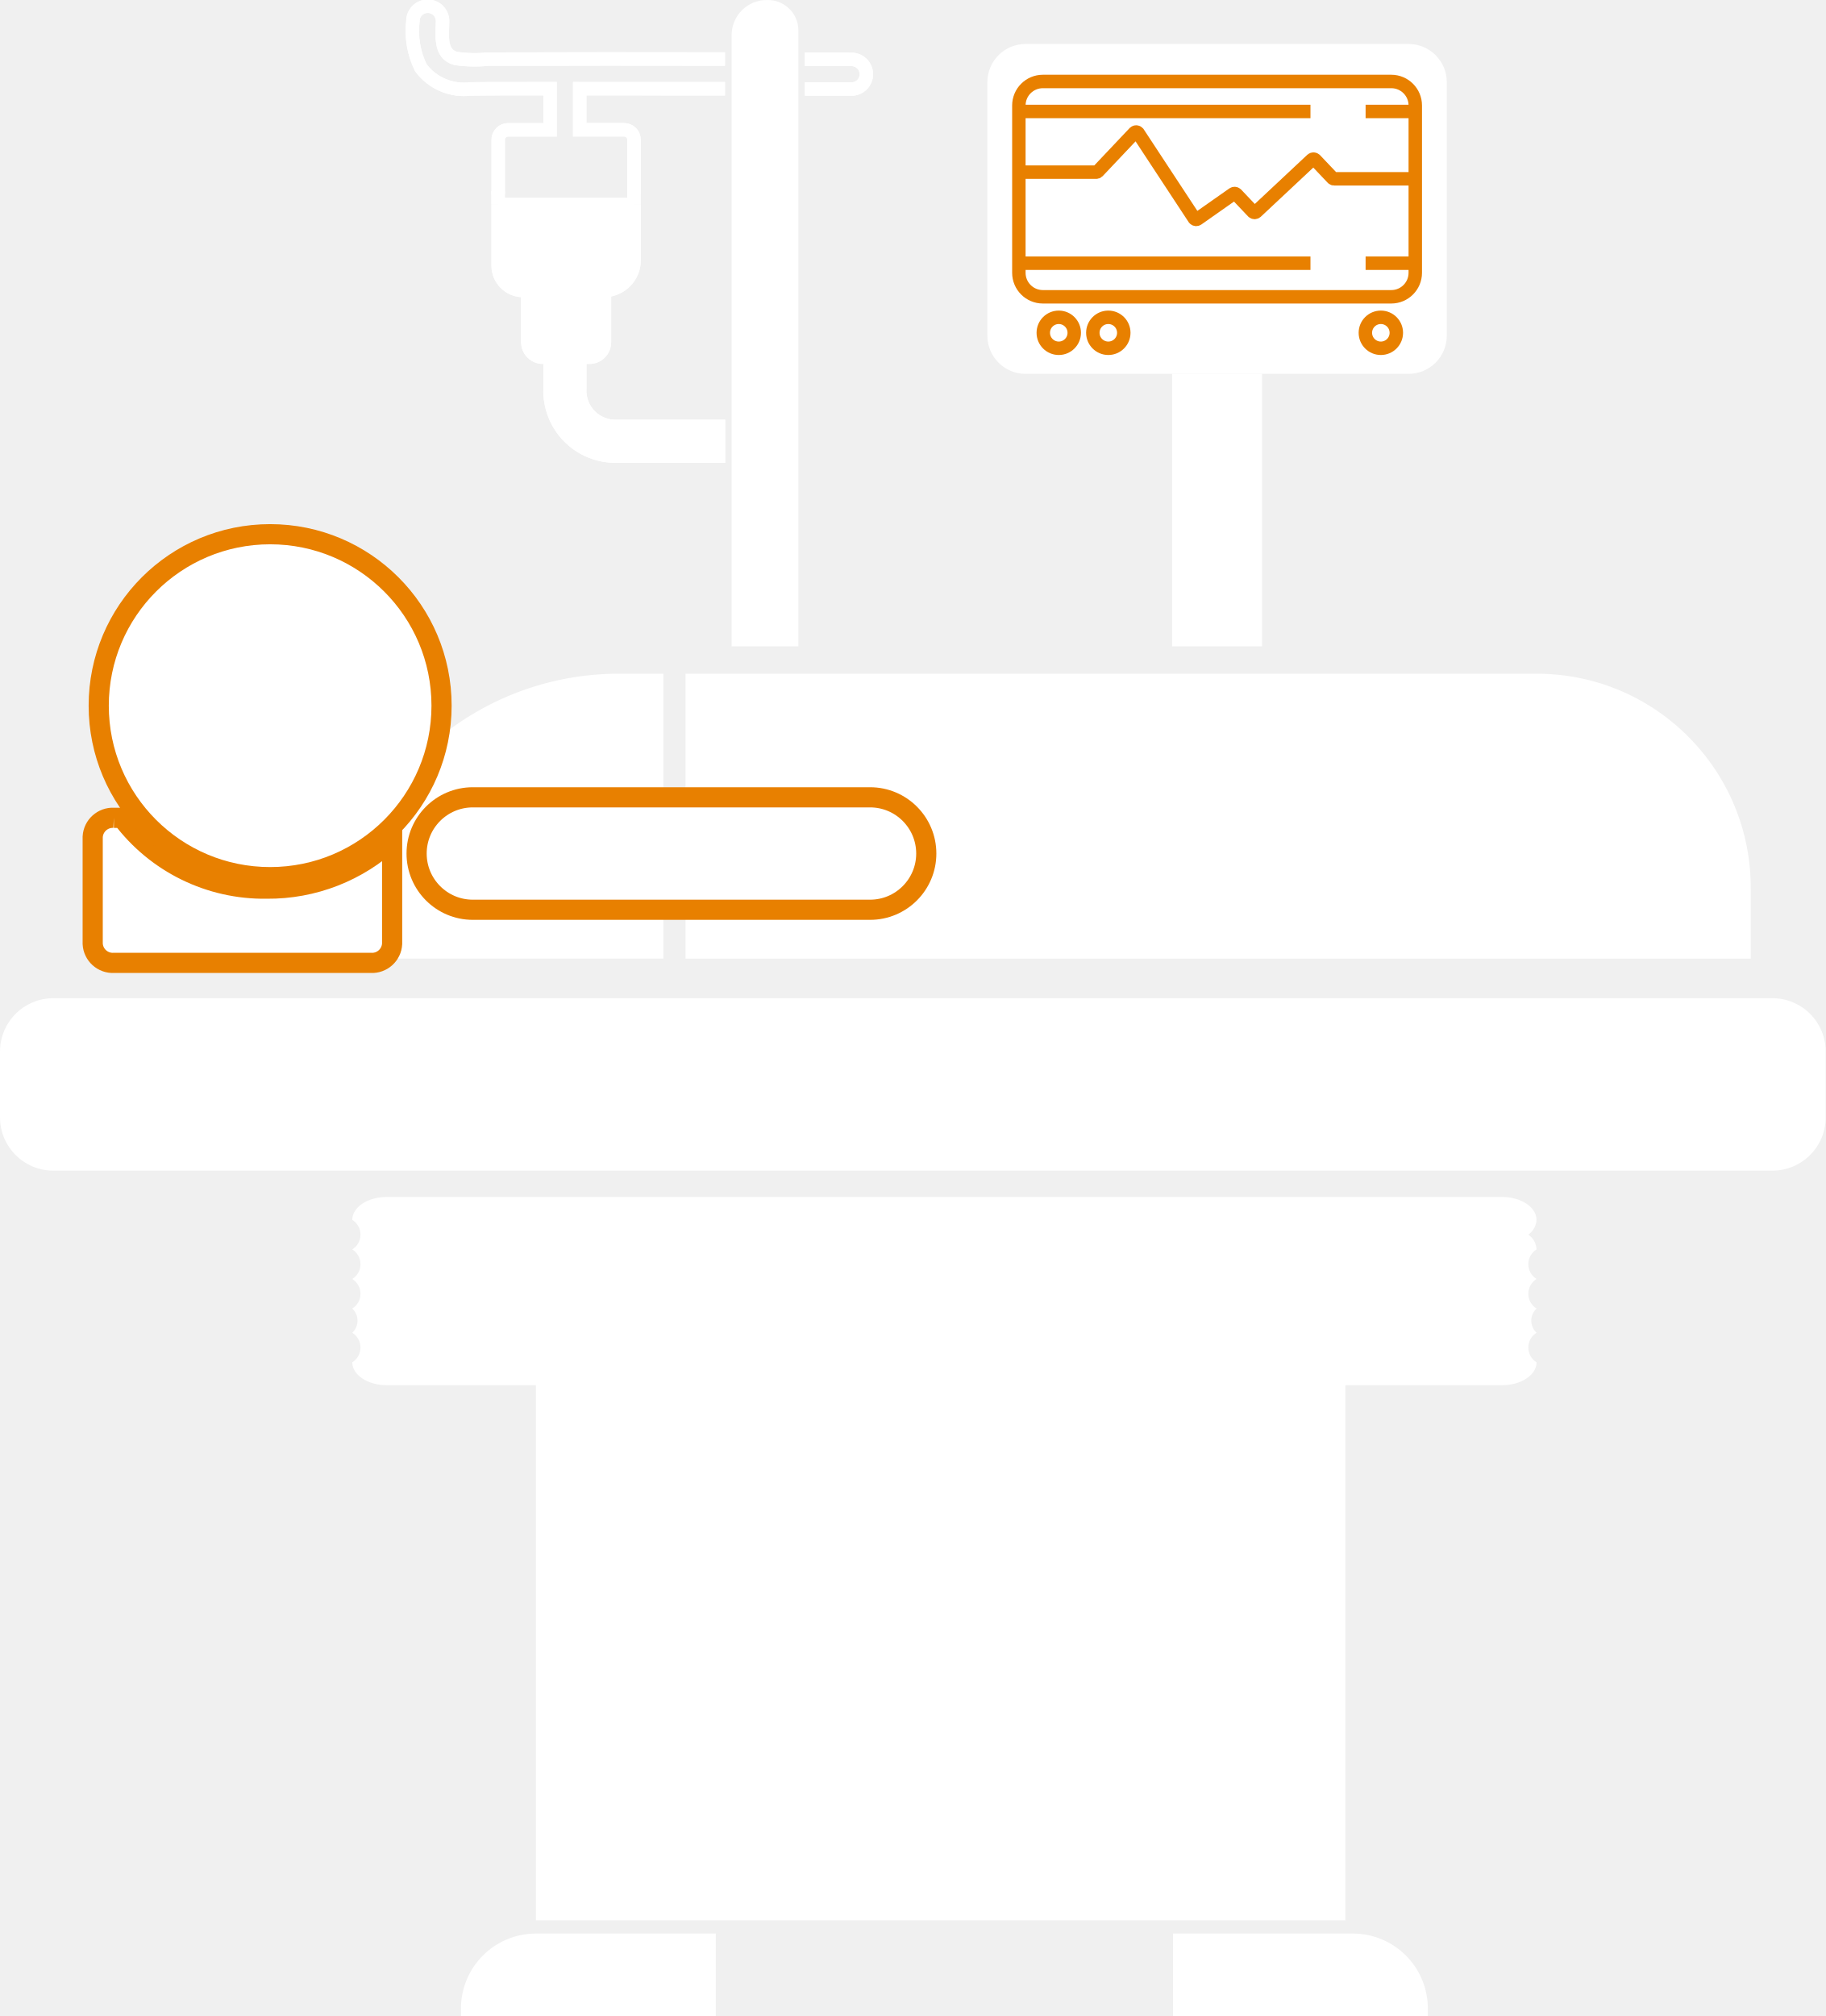
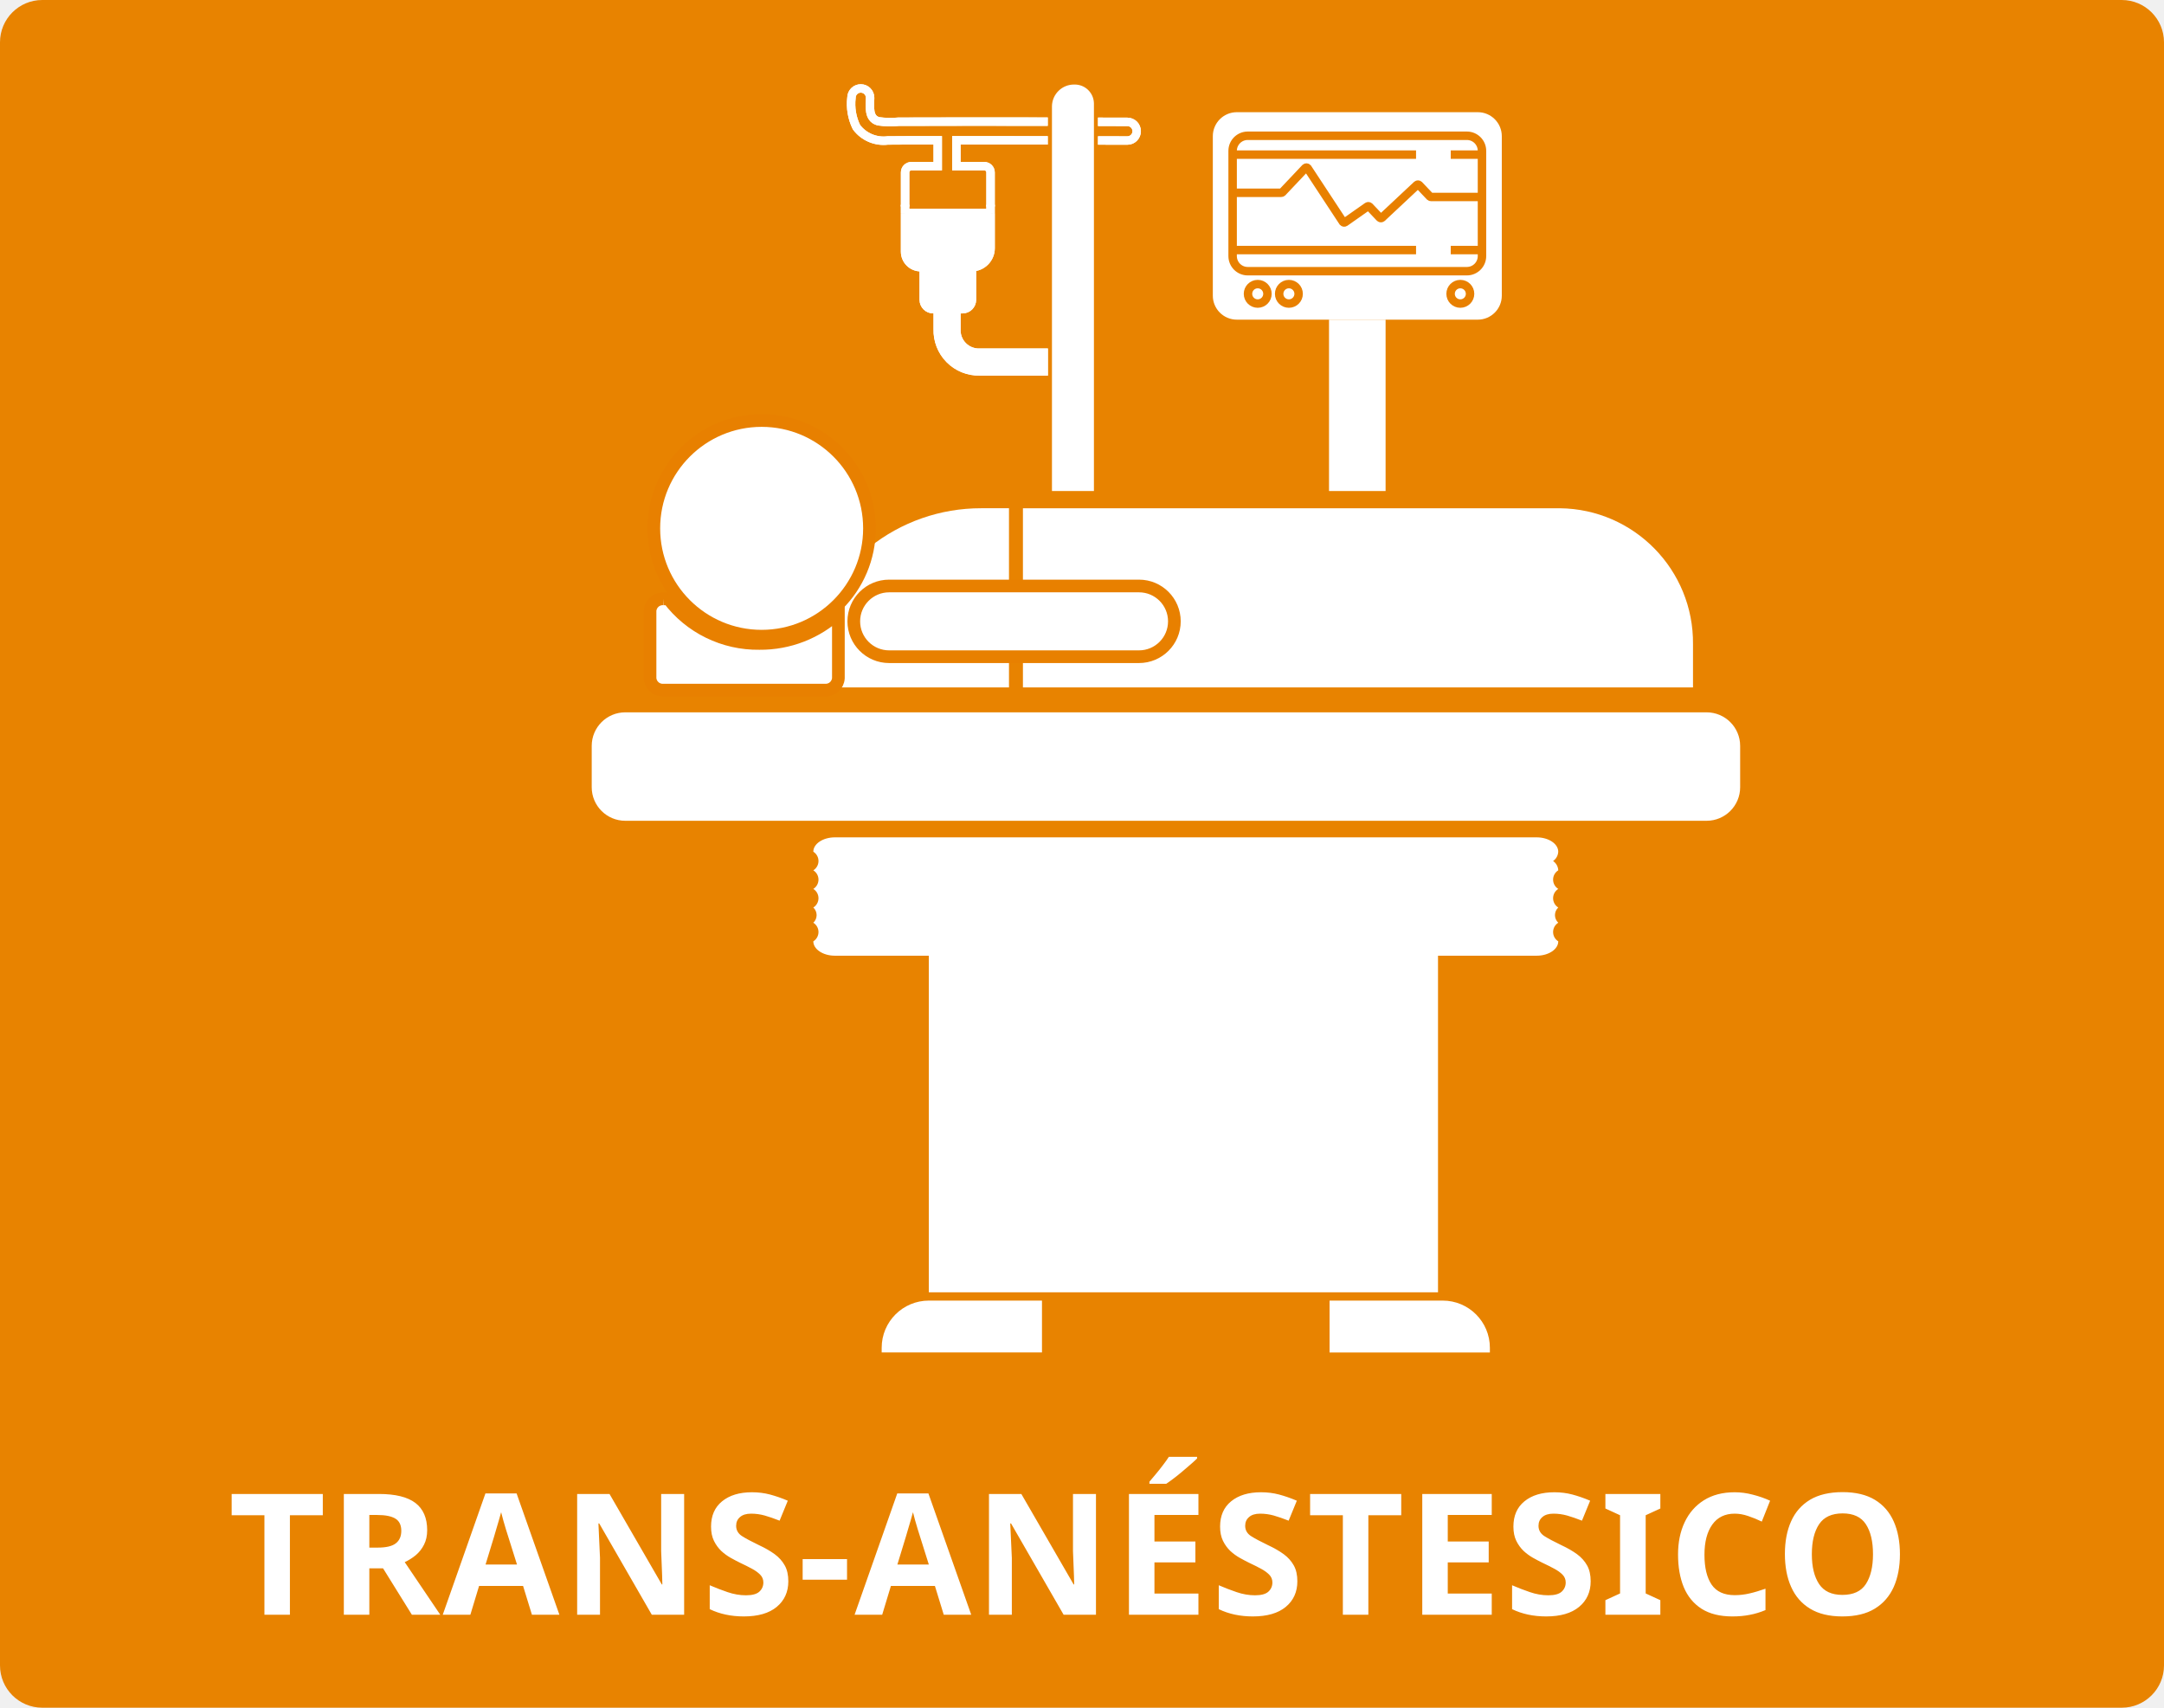
- <svg xmlns="http://www.w3.org/2000/svg" width="135.859" height="149.98" viewBox="0 0 135.859 149.98">
-   <g id="Grupo_104" data-name="Grupo 104" transform="translate(-1521.014 -851.998)">
-     <rect id="Rectángulo_306" data-name="Rectángulo 306" width="6.693" height="20.271" transform="translate(1608.236 879.811)" fill="#fff" />
-     <path id="Trazado_58" data-name="Trazado 58" d="M1576.5,856.219v-1.668a2.605,2.605,0,0,1,2.655-2.551h0a2.266,2.266,0,0,1,2.31,2.219v45.863H1576.5V856.219" transform="translate(-1.04 0)" fill="#fff" />
-     <path id="Trazado_59" data-name="Trazado 59" d="M1575.994,856.474" transform="translate(-1.03 -0.084)" fill="none" stroke="red" stroke-miterlimit="10" stroke-width="1" />
-     <path id="Trazado_60" data-name="Trazado 60" d="M1582.048,858.7l3.475.007a1.1,1.1,0,0,0,0-2.207l-3.475-.008" transform="translate(-1.143 -0.084)" fill="none" stroke="#fff" stroke-miterlimit="10" stroke-width="1" />
-     <rect id="Rectángulo_307" data-name="Rectángulo 307" width="135.859" height="12.828" rx="3.969" transform="translate(1521.014 926.26)" fill="#fff" />
-     <g id="Grupo_101" data-name="Grupo 101" transform="translate(1555.316 953.589)">
-       <rect id="Rectángulo_308" data-name="Rectángulo 308" width="60.237" height="41.274" transform="translate(5.577)" fill="#fff" />
-       <path id="Rectángulo_309" data-name="Rectángulo 309" d="M5.581,0H18.964a0,0,0,0,1,0,0V6.135a0,0,0,0,1,0,0H0a0,0,0,0,1,0,0V5.581A5.581,5.581,0,0,1,5.581,0Z" transform="translate(0 42.255)" fill="#fff" />
-       <path id="Rectángulo_310" data-name="Rectángulo 310" d="M0,0H13.383a5.581,5.581,0,0,1,5.581,5.581v.555a0,0,0,0,1,0,0H0a0,0,0,0,1,0,0V0A0,0,0,0,1,0,0Z" transform="translate(52.986 42.255)" fill="#fff" />
+ <svg xmlns="http://www.w3.org/2000/svg" width="256" height="202" viewBox="0 0 256 202">
+   <g id="Grupo_152" data-name="Grupo 152" transform="translate(-1404 -543)">
+     <g id="Trans_anestesico" data-name="Trans anestesico" transform="translate(1404 543)">
+       <rect id="Trans_anestesico-2" data-name="Trans anestesico" width="256" height="202" rx="5" fill="#e88300" />
    </g>
-     <path id="Trazado_61" data-name="Trazado 61" d="M1635.244,945.548a1.416,1.416,0,0,0,.609-1.1c0-.938-1.144-1.7-2.556-1.7h-83.012c-1.412,0-2.556.76-2.556,1.7a1.295,1.295,0,0,1,0,2.2,1.295,1.295,0,0,1,0,2.2,1.295,1.295,0,0,1,0,2.2,1.231,1.231,0,0,1,0,1.8,1.295,1.295,0,0,1,0,2.2c0,.937,1.144,1.7,2.556,1.7H1633.3c1.412,0,2.556-.76,2.556-1.7a1.295,1.295,0,0,1,0-2.2,1.231,1.231,0,0,1,0-1.8,1.295,1.295,0,0,1,0-2.2,1.295,1.295,0,0,1,0-2.2A1.412,1.412,0,0,0,1635.244,945.548Z" transform="translate(-0.5 -1.7)" fill="#fff" />
-     <path id="Trazado_62" data-name="Trazado 62" d="M1548,916" transform="translate(-0.506 -1.199)" fill="none" stroke="red" stroke-miterlimit="10" stroke-width="2" />
-     <path id="Trazado_63" data-name="Trazado 63" d="M1547.627,916.935" transform="translate(-0.499 -1.217)" fill="none" stroke="red" stroke-miterlimit="10" stroke-width="2" />
-     <path id="Trazado_64" data-name="Trazado 64" d="M1573,924.272h79.269v-5.106a15.927,15.927,0,0,0-15.76-16.089H1573" transform="translate(-0.974 -0.957)" fill="#fff" />
-     <path id="Trazado_65" data-name="Trazado 65" d="M1554.335,907.7a21.1,21.1,0,0,1,13.216-4.624h3.3v21.194h-24.5" transform="translate(-0.475 -0.957)" fill="#fff" />
-     <rect id="Rectángulo_311" data-name="Rectángulo 311" width="37.927" height="8.366" rx="4.183" transform="translate(1552.016 911.314)" fill="#fff" stroke="#e88000" stroke-miterlimit="10" stroke-width="1.5" />
-     <rect id="Rectángulo_312" data-name="Rectángulo 312" width="34.186" height="24.541" rx="2.839" transform="translate(1594.49 855.27)" fill="#fff" />
-     <circle id="Elipse_18" data-name="Elipse 18" cx="1.152" cy="1.152" r="1.152" transform="translate(1598.65 875.604)" fill="none" stroke="#e88000" stroke-miterlimit="10" stroke-width="1" />
-     <circle id="Elipse_19" data-name="Elipse 19" cx="1.152" cy="1.152" r="1.152" transform="translate(1602.337 875.604)" fill="none" stroke="#e88000" stroke-miterlimit="10" stroke-width="1" />
-     <circle id="Elipse_20" data-name="Elipse 20" cx="1.152" cy="1.152" r="1.152" transform="translate(1622.618 875.604)" fill="none" stroke="#e88000" stroke-miterlimit="10" stroke-width="1" />
-     <rect id="Rectángulo_313" data-name="Rectángulo 313" width="29.499" height="16.019" rx="1.786" transform="translate(1596.833 858.059)" fill="#fff" stroke="#e88000" stroke-miterlimit="10" stroke-width="1" />
-     <path id="Trazado_66" data-name="Trazado 66" d="M1598.253,864.993h5.778a.165.165,0,0,0,.119-.045l2.743-2.9a.176.176,0,0,1,.249.014l4.2,6.387a.178.178,0,0,0,.232.028l2.657-1.866a.183.183,0,0,1,.221.015l1.254,1.322a.181.181,0,0,0,.233,0l4.148-3.884a.182.182,0,0,1,.234,0l1.309,1.379a.167.167,0,0,0,.119.045h5.778" transform="translate(-1.447 -0.187)" fill="none" stroke="#e88000" stroke-miterlimit="10" stroke-width="1" />
-     <line id="Línea_25227" data-name="Línea 25227" x2="21.338" transform="translate(1597.194 871.579)" fill="none" stroke="#e88000" stroke-miterlimit="10" stroke-width="1" />
-     <line id="Línea_25228" data-name="Línea 25228" x2="3.283" transform="translate(1622.635 871.579)" fill="none" stroke="#e88000" stroke-miterlimit="10" stroke-width="1" />
-     <line id="Línea_25229" data-name="Línea 25229" x2="21.338" transform="translate(1597.194 860.29)" fill="none" stroke="#e88000" stroke-miterlimit="10" stroke-width="1" />
-     <line id="Línea_25230" data-name="Línea 25230" x2="3.283" transform="translate(1622.635 860.29)" fill="none" stroke="#e88000" stroke-miterlimit="10" stroke-width="1" />
-     <g id="Grupo_102" data-name="Grupo 102" transform="translate(1551.737 852.497)">
-       <line id="Línea_25231" data-name="Línea 25231" y2="0.982" transform="translate(6.346 13.731)" fill="none" stroke="#fff" stroke-miterlimit="10" stroke-width="1" />
-       <path id="Trazado_67" data-name="Trazado 67" d="M1575.551,856.4q-8.823-.019-17.645.008a9.882,9.882,0,0,1-2.385-.051c-1.25-.335-.987-1.779-.987-2.784a1.1,1.1,0,0,0-2.207,0,6.224,6.224,0,0,0,.59,3.474,4,4,0,0,0,3.717,1.576c1.944-.024,3.888-.016,5.831-.018h.069v3.059h-3.123a.738.738,0,0,0-.738.739v4.033" transform="translate(-1552.323 -852.507)" fill="none" stroke="#fff" stroke-miterlimit="10" stroke-width="1" />
-       <path id="Trazado_68" data-name="Trazado 68" d="M1569.021,866.551v-4.033a.739.739,0,0,0-.738-.739h-3.307v-3.058q5.4,0,10.812.007" transform="translate(-1552.56 -852.623)" fill="none" stroke="#fff" stroke-miterlimit="10" stroke-width="1" />
-       <line id="Línea_25232" data-name="Línea 25232" y1="0.982" transform="translate(16.46 13.731)" fill="none" stroke="#fff" stroke-miterlimit="10" stroke-width="1" />
-       <path id="Trazado_69" data-name="Trazado 69" d="M1558.792,867.5v4.552a1.844,1.844,0,0,0,1.844,1.845H1561v3.852a1.113,1.113,0,0,0,1.113,1.113h.543V881.2a4.855,4.855,0,0,0,4.964,5.019h7.569v-2.207h-7.569a2.658,2.658,0,0,1-2.757-2.812v-2.336h.726a1.112,1.112,0,0,0,1.112-1.113v-3.854a2.25,2.25,0,0,0,2.207-2.249V867.5" transform="translate(-1552.444 -852.788)" fill="#fff" stroke="#fff" stroke-miterlimit="10" stroke-width="1" />
-       <path id="Trazado_71" data-name="Trazado 71" d="M10.114,0H0" transform="translate(6.347 14.712)" fill="#fff" stroke="#fff" stroke-width="1" />
+     <g id="Grupo_129" data-name="Grupo 129" transform="translate(-47.014 -299)">
+       <rect id="Rectángulo_306" data-name="Rectángulo 306" width="6.693" height="20.271" transform="translate(1608.236 879.811)" fill="#fff" />
+       <path id="Trazado_58" data-name="Trazado 58" d="M1576.5,856.219v-1.668a2.605,2.605,0,0,1,2.655-2.551h0a2.266,2.266,0,0,1,2.31,2.219v45.863H1576.5V856.219" transform="translate(-1.04 0)" fill="#fff" />
+       <path id="Trazado_59" data-name="Trazado 59" d="M1575.994,856.474" transform="translate(-1.03 -0.084)" fill="none" stroke="red" stroke-miterlimit="10" stroke-width="1" />
+       <path id="Trazado_60" data-name="Trazado 60" d="M1582.048,858.7l3.475.007a1.1,1.1,0,0,0,0-2.207l-3.475-.008" transform="translate(-1.143 -0.084)" fill="none" stroke="#fff" stroke-miterlimit="10" stroke-width="1" />
+       <rect id="Rectángulo_307" data-name="Rectángulo 307" width="135.859" height="12.828" rx="3.969" transform="translate(1521.014 926.26)" fill="#fff" />
+       <g id="Grupo_101" data-name="Grupo 101" transform="translate(1555.316 953.589)">
+         <rect id="Rectángulo_308" data-name="Rectángulo 308" width="60.237" height="41.274" transform="translate(5.577)" fill="#fff" />
+         <path id="Rectángulo_309" data-name="Rectángulo 309" d="M5.581,0H18.964a0,0,0,0,1,0,0V6.135a0,0,0,0,1,0,0H0a0,0,0,0,1,0,0V5.581A5.581,5.581,0,0,1,5.581,0Z" transform="translate(0 42.255)" fill="#fff" />
+         <path id="Rectángulo_310" data-name="Rectángulo 310" d="M0,0H13.383a5.581,5.581,0,0,1,5.581,5.581v.555a0,0,0,0,1,0,0H0a0,0,0,0,1,0,0V0A0,0,0,0,1,0,0Z" transform="translate(52.986 42.255)" fill="#fff" />
+       </g>
+       <path id="Trazado_61" data-name="Trazado 61" d="M1635.244,945.548a1.416,1.416,0,0,0,.609-1.1c0-.938-1.144-1.7-2.556-1.7h-83.012c-1.412,0-2.556.76-2.556,1.7a1.295,1.295,0,0,1,0,2.2,1.295,1.295,0,0,1,0,2.2,1.295,1.295,0,0,1,0,2.2,1.231,1.231,0,0,1,0,1.8,1.295,1.295,0,0,1,0,2.2c0,.937,1.144,1.7,2.556,1.7H1633.3c1.412,0,2.556-.76,2.556-1.7a1.295,1.295,0,0,1,0-2.2,1.231,1.231,0,0,1,0-1.8,1.295,1.295,0,0,1,0-2.2,1.295,1.295,0,0,1,0-2.2A1.412,1.412,0,0,0,1635.244,945.548Z" transform="translate(-0.5 -1.7)" fill="#fff" />
+       <path id="Trazado_62" data-name="Trazado 62" d="M1548,916" transform="translate(-0.506 -1.199)" fill="none" stroke="red" stroke-miterlimit="10" stroke-width="2" />
+       <path id="Trazado_63" data-name="Trazado 63" d="M1547.627,916.935" transform="translate(-0.499 -1.217)" fill="none" stroke="red" stroke-miterlimit="10" stroke-width="2" />
+       <path id="Trazado_64" data-name="Trazado 64" d="M1573,924.272h79.269v-5.106a15.927,15.927,0,0,0-15.76-16.089H1573" transform="translate(-0.974 -0.957)" fill="#fff" />
+       <path id="Trazado_65" data-name="Trazado 65" d="M1554.335,907.7a21.1,21.1,0,0,1,13.216-4.624h3.3v21.194h-24.5" transform="translate(-0.475 -0.957)" fill="#fff" />
+       <rect id="Rectángulo_311" data-name="Rectángulo 311" width="37.927" height="8.366" rx="4.183" transform="translate(1552.016 911.314)" fill="#fff" stroke="#e88000" stroke-miterlimit="10" stroke-width="1.5" />
+       <rect id="Rectángulo_312" data-name="Rectángulo 312" width="34.186" height="24.541" rx="2.839" transform="translate(1594.49 855.27)" fill="#fff" />
+       <circle id="Elipse_18" data-name="Elipse 18" cx="1.152" cy="1.152" r="1.152" transform="translate(1598.65 875.604)" fill="none" stroke="#e88000" stroke-miterlimit="10" stroke-width="1" />
+       <circle id="Elipse_19" data-name="Elipse 19" cx="1.152" cy="1.152" r="1.152" transform="translate(1602.337 875.604)" fill="none" stroke="#e88000" stroke-miterlimit="10" stroke-width="1" />
+       <circle id="Elipse_20" data-name="Elipse 20" cx="1.152" cy="1.152" r="1.152" transform="translate(1622.618 875.604)" fill="none" stroke="#e88000" stroke-miterlimit="10" stroke-width="1" />
+       <rect id="Rectángulo_313" data-name="Rectángulo 313" width="29.499" height="16.019" rx="1.786" transform="translate(1596.833 858.059)" fill="#fff" stroke="#e88000" stroke-miterlimit="10" stroke-width="1" />
+       <path id="Trazado_66" data-name="Trazado 66" d="M1598.253,864.993h5.778a.165.165,0,0,0,.119-.045l2.743-2.9a.176.176,0,0,1,.249.014l4.2,6.387a.178.178,0,0,0,.232.028l2.657-1.866a.183.183,0,0,1,.221.015l1.254,1.322a.181.181,0,0,0,.233,0l4.148-3.884a.182.182,0,0,1,.234,0l1.309,1.379a.167.167,0,0,0,.119.045h5.778" transform="translate(-1.447 -0.187)" fill="none" stroke="#e88000" stroke-miterlimit="10" stroke-width="1" />
+       <line id="Línea_25227" data-name="Línea 25227" x2="21.338" transform="translate(1597.194 871.579)" fill="none" stroke="#e88000" stroke-miterlimit="10" stroke-width="1" />
+       <line id="Línea_25228" data-name="Línea 25228" x2="3.283" transform="translate(1622.635 871.579)" fill="none" stroke="#e88000" stroke-miterlimit="10" stroke-width="1" />
+       <line id="Línea_25229" data-name="Línea 25229" x2="21.338" transform="translate(1597.194 860.29)" fill="none" stroke="#e88000" stroke-miterlimit="10" stroke-width="1" />
+       <line id="Línea_25230" data-name="Línea 25230" x2="3.283" transform="translate(1622.635 860.29)" fill="none" stroke="#e88000" stroke-miterlimit="10" stroke-width="1" />
+       <g id="Grupo_102" data-name="Grupo 102" transform="translate(1551.737 852.497)">
+         <line id="Línea_25231" data-name="Línea 25231" y2="0.982" transform="translate(6.346 13.731)" fill="none" stroke="#fff" stroke-miterlimit="10" stroke-width="1" />
+         <path id="Trazado_67" data-name="Trazado 67" d="M1575.551,856.4q-8.823-.019-17.645.008a9.882,9.882,0,0,1-2.385-.051c-1.25-.335-.987-1.779-.987-2.784a1.1,1.1,0,0,0-2.207,0,6.224,6.224,0,0,0,.59,3.474,4,4,0,0,0,3.717,1.576c1.944-.024,3.888-.016,5.831-.018h.069v3.059h-3.123a.738.738,0,0,0-.738.739v4.033" transform="translate(-1552.323 -852.507)" fill="none" stroke="#fff" stroke-miterlimit="10" stroke-width="1" />
+         <path id="Trazado_68" data-name="Trazado 68" d="M1569.021,866.551v-4.033a.739.739,0,0,0-.738-.739h-3.307v-3.058q5.4,0,10.812.007" transform="translate(-1552.56 -852.623)" fill="none" stroke="#fff" stroke-miterlimit="10" stroke-width="1" />
+         <line id="Línea_25232" data-name="Línea 25232" y1="0.982" transform="translate(16.46 13.731)" fill="none" stroke="#fff" stroke-miterlimit="10" stroke-width="1" />
+         <path id="Trazado_69" data-name="Trazado 69" d="M1558.792,867.5v4.552a1.844,1.844,0,0,0,1.844,1.845H1561v3.852a1.113,1.113,0,0,0,1.113,1.113h.543V881.2a4.855,4.855,0,0,0,4.964,5.019h7.569v-2.207h-7.569a2.658,2.658,0,0,1-2.757-2.812v-2.336h.726a1.112,1.112,0,0,0,1.112-1.113v-3.854a2.25,2.25,0,0,0,2.207-2.249V867.5" transform="translate(-1552.444 -852.788)" fill="#fff" stroke="#fff" stroke-miterlimit="10" stroke-width="1" />
+         <path id="Trazado_71" data-name="Trazado 71" d="M10.114,0H0" transform="translate(6.347 14.712)" fill="#fff" stroke="#fff" stroke-width="1" />
+       </g>
+       <g id="Grupo_103" data-name="Grupo 103" transform="translate(1527.912 912.838)">
+         <path id="Trazado_70" data-name="Trazado 70" d="M1529.619,914a1.5,1.5,0,0,0-1.575,1.418v7.958a1.5,1.5,0,0,0,1.575,1.418h19.132a1.5,1.5,0,0,0,1.575-1.418V915.63a13.474,13.474,0,0,1-9.333,3.641,13.209,13.209,0,0,1-10.76-5.271h-.614" transform="translate(-1528.044 -914)" fill="#fff" stroke="#e88000" stroke-miterlimit="10" stroke-width="1.5" />
+       </g>
+       <circle id="Elipse_21" data-name="Elipse 21" cx="12.756" cy="12.756" r="12.756" transform="translate(1528.36 891.741)" fill="#fff" stroke="#e88000" stroke-miterlimit="10" stroke-width="1.5" />
+       <path id="Trazado_78" data-name="Trazado 78" d="M1582.048,858.7l3.475.007a1.1,1.1,0,0,0,0-2.207l-3.475-.008" transform="translate(-1.143 -0.084)" fill="none" stroke="#fff" stroke-miterlimit="10" stroke-width="1" />
+       <g id="Grupo_108" data-name="Grupo 108" transform="translate(1551.736 852.498)">
+         <line id="Línea_25231-2" data-name="Línea 25231" y2="0.982" transform="translate(6.346 13.731)" fill="none" stroke="#fff" stroke-miterlimit="10" stroke-width="1" />
+         <path id="Trazado_67-2" data-name="Trazado 67" d="M1575.551,856.4q-8.823-.019-17.645.008a9.882,9.882,0,0,1-2.385-.051c-1.25-.335-.987-1.779-.987-2.784a1.1,1.1,0,0,0-2.207,0,6.224,6.224,0,0,0,.59,3.474,4,4,0,0,0,3.717,1.576c1.944-.024,3.888-.016,5.831-.018h.069v3.059h-3.123a.738.738,0,0,0-.738.739v4.033" transform="translate(-1552.323 -852.507)" fill="none" stroke="#fff" stroke-miterlimit="10" stroke-width="1" />
+         <path id="Trazado_68-2" data-name="Trazado 68" d="M1569.021,866.551v-4.033a.739.739,0,0,0-.738-.739h-3.307v-3.058q5.4,0,10.812.007" transform="translate(-1552.56 -852.623)" fill="none" stroke="#fff" stroke-miterlimit="10" stroke-width="1" />
+         <line id="Línea_25232-2" data-name="Línea 25232" y1="0.982" transform="translate(16.46 13.731)" fill="none" stroke="#fff" stroke-miterlimit="10" stroke-width="1" />
+         <path id="Trazado_69-2" data-name="Trazado 69" d="M1558.792,867.5v4.552a1.844,1.844,0,0,0,1.844,1.845H1561v3.852a1.113,1.113,0,0,0,1.113,1.113h.543V881.2a4.855,4.855,0,0,0,4.964,5.019h7.569v-2.207h-7.569a2.658,2.658,0,0,1-2.757-2.812v-2.336h.726a1.112,1.112,0,0,0,1.112-1.113v-3.854a2.25,2.25,0,0,0,2.207-2.249V867.5" transform="translate(-1552.444 -852.788)" fill="#fff" stroke="#fff" stroke-miterlimit="10" stroke-width="1" />
+         <path id="Trazado_71-2" data-name="Trazado 71" d="M10.114,0H0" transform="translate(6.347 14.712)" fill="#fff" stroke="#fff" stroke-width="1" />
+       </g>
    </g>
-     <g id="Grupo_103" data-name="Grupo 103" transform="translate(1527.912 912.838)">
-       <path id="Trazado_70" data-name="Trazado 70" d="M1529.619,914a1.5,1.5,0,0,0-1.575,1.418v7.958a1.5,1.5,0,0,0,1.575,1.418h19.132a1.5,1.5,0,0,0,1.575-1.418V915.63a13.474,13.474,0,0,1-9.333,3.641,13.209,13.209,0,0,1-10.76-5.271h-.614" transform="translate(-1528.044 -914)" fill="#fff" stroke="#e88000" stroke-miterlimit="10" stroke-width="1.5" />
-     </g>
-     <circle id="Elipse_21" data-name="Elipse 21" cx="12.756" cy="12.756" r="12.756" transform="translate(1528.36 891.741)" fill="#fff" stroke="#e88000" stroke-miterlimit="10" stroke-width="1.5" />
-     <path id="Trazado_78" data-name="Trazado 78" d="M1582.048,858.7l3.475.007a1.1,1.1,0,0,0,0-2.207l-3.475-.008" transform="translate(-1.143 -0.084)" fill="none" stroke="#fff" stroke-miterlimit="10" stroke-width="1" />
-     <g id="Grupo_108" data-name="Grupo 108" transform="translate(1551.736 852.498)">
-       <line id="Línea_25231-2" data-name="Línea 25231" y2="0.982" transform="translate(6.346 13.731)" fill="none" stroke="#fff" stroke-miterlimit="10" stroke-width="1" />
-       <path id="Trazado_67-2" data-name="Trazado 67" d="M1575.551,856.4q-8.823-.019-17.645.008a9.882,9.882,0,0,1-2.385-.051c-1.25-.335-.987-1.779-.987-2.784a1.1,1.1,0,0,0-2.207,0,6.224,6.224,0,0,0,.59,3.474,4,4,0,0,0,3.717,1.576c1.944-.024,3.888-.016,5.831-.018h.069v3.059h-3.123a.738.738,0,0,0-.738.739v4.033" transform="translate(-1552.323 -852.507)" fill="none" stroke="#fff" stroke-miterlimit="10" stroke-width="1" />
-       <path id="Trazado_68-2" data-name="Trazado 68" d="M1569.021,866.551v-4.033a.739.739,0,0,0-.738-.739h-3.307v-3.058q5.4,0,10.812.007" transform="translate(-1552.56 -852.623)" fill="none" stroke="#fff" stroke-miterlimit="10" stroke-width="1" />
-       <line id="Línea_25232-2" data-name="Línea 25232" y1="0.982" transform="translate(16.46 13.731)" fill="none" stroke="#fff" stroke-miterlimit="10" stroke-width="1" />
-       <path id="Trazado_69-2" data-name="Trazado 69" d="M1558.792,867.5v4.552a1.844,1.844,0,0,0,1.844,1.845H1561v3.852a1.113,1.113,0,0,0,1.113,1.113h.543V881.2a4.855,4.855,0,0,0,4.964,5.019h7.569v-2.207h-7.569a2.658,2.658,0,0,1-2.757-2.812v-2.336h.726a1.112,1.112,0,0,0,1.112-1.113v-3.854a2.25,2.25,0,0,0,2.207-2.249V867.5" transform="translate(-1552.444 -852.788)" fill="#fff" stroke="#fff" stroke-miterlimit="10" stroke-width="1" />
-       <path id="Trazado_71-2" data-name="Trazado 71" d="M10.114,0H0" transform="translate(6.347 14.712)" fill="#fff" stroke="#fff" stroke-width="1" />
-     </g>
+     <text id="TRANS-ANÉSTESICO" transform="translate(1431 734)" fill="#fff" font-size="20" font-family="SFUIDisplay-Bold, SF UI Display" font-weight="700" letter-spacing="0.015em">
+       <tspan x="0" y="0">TRANS-ANÉSTESICO</tspan>
+     </text>
  </g>
</svg>
